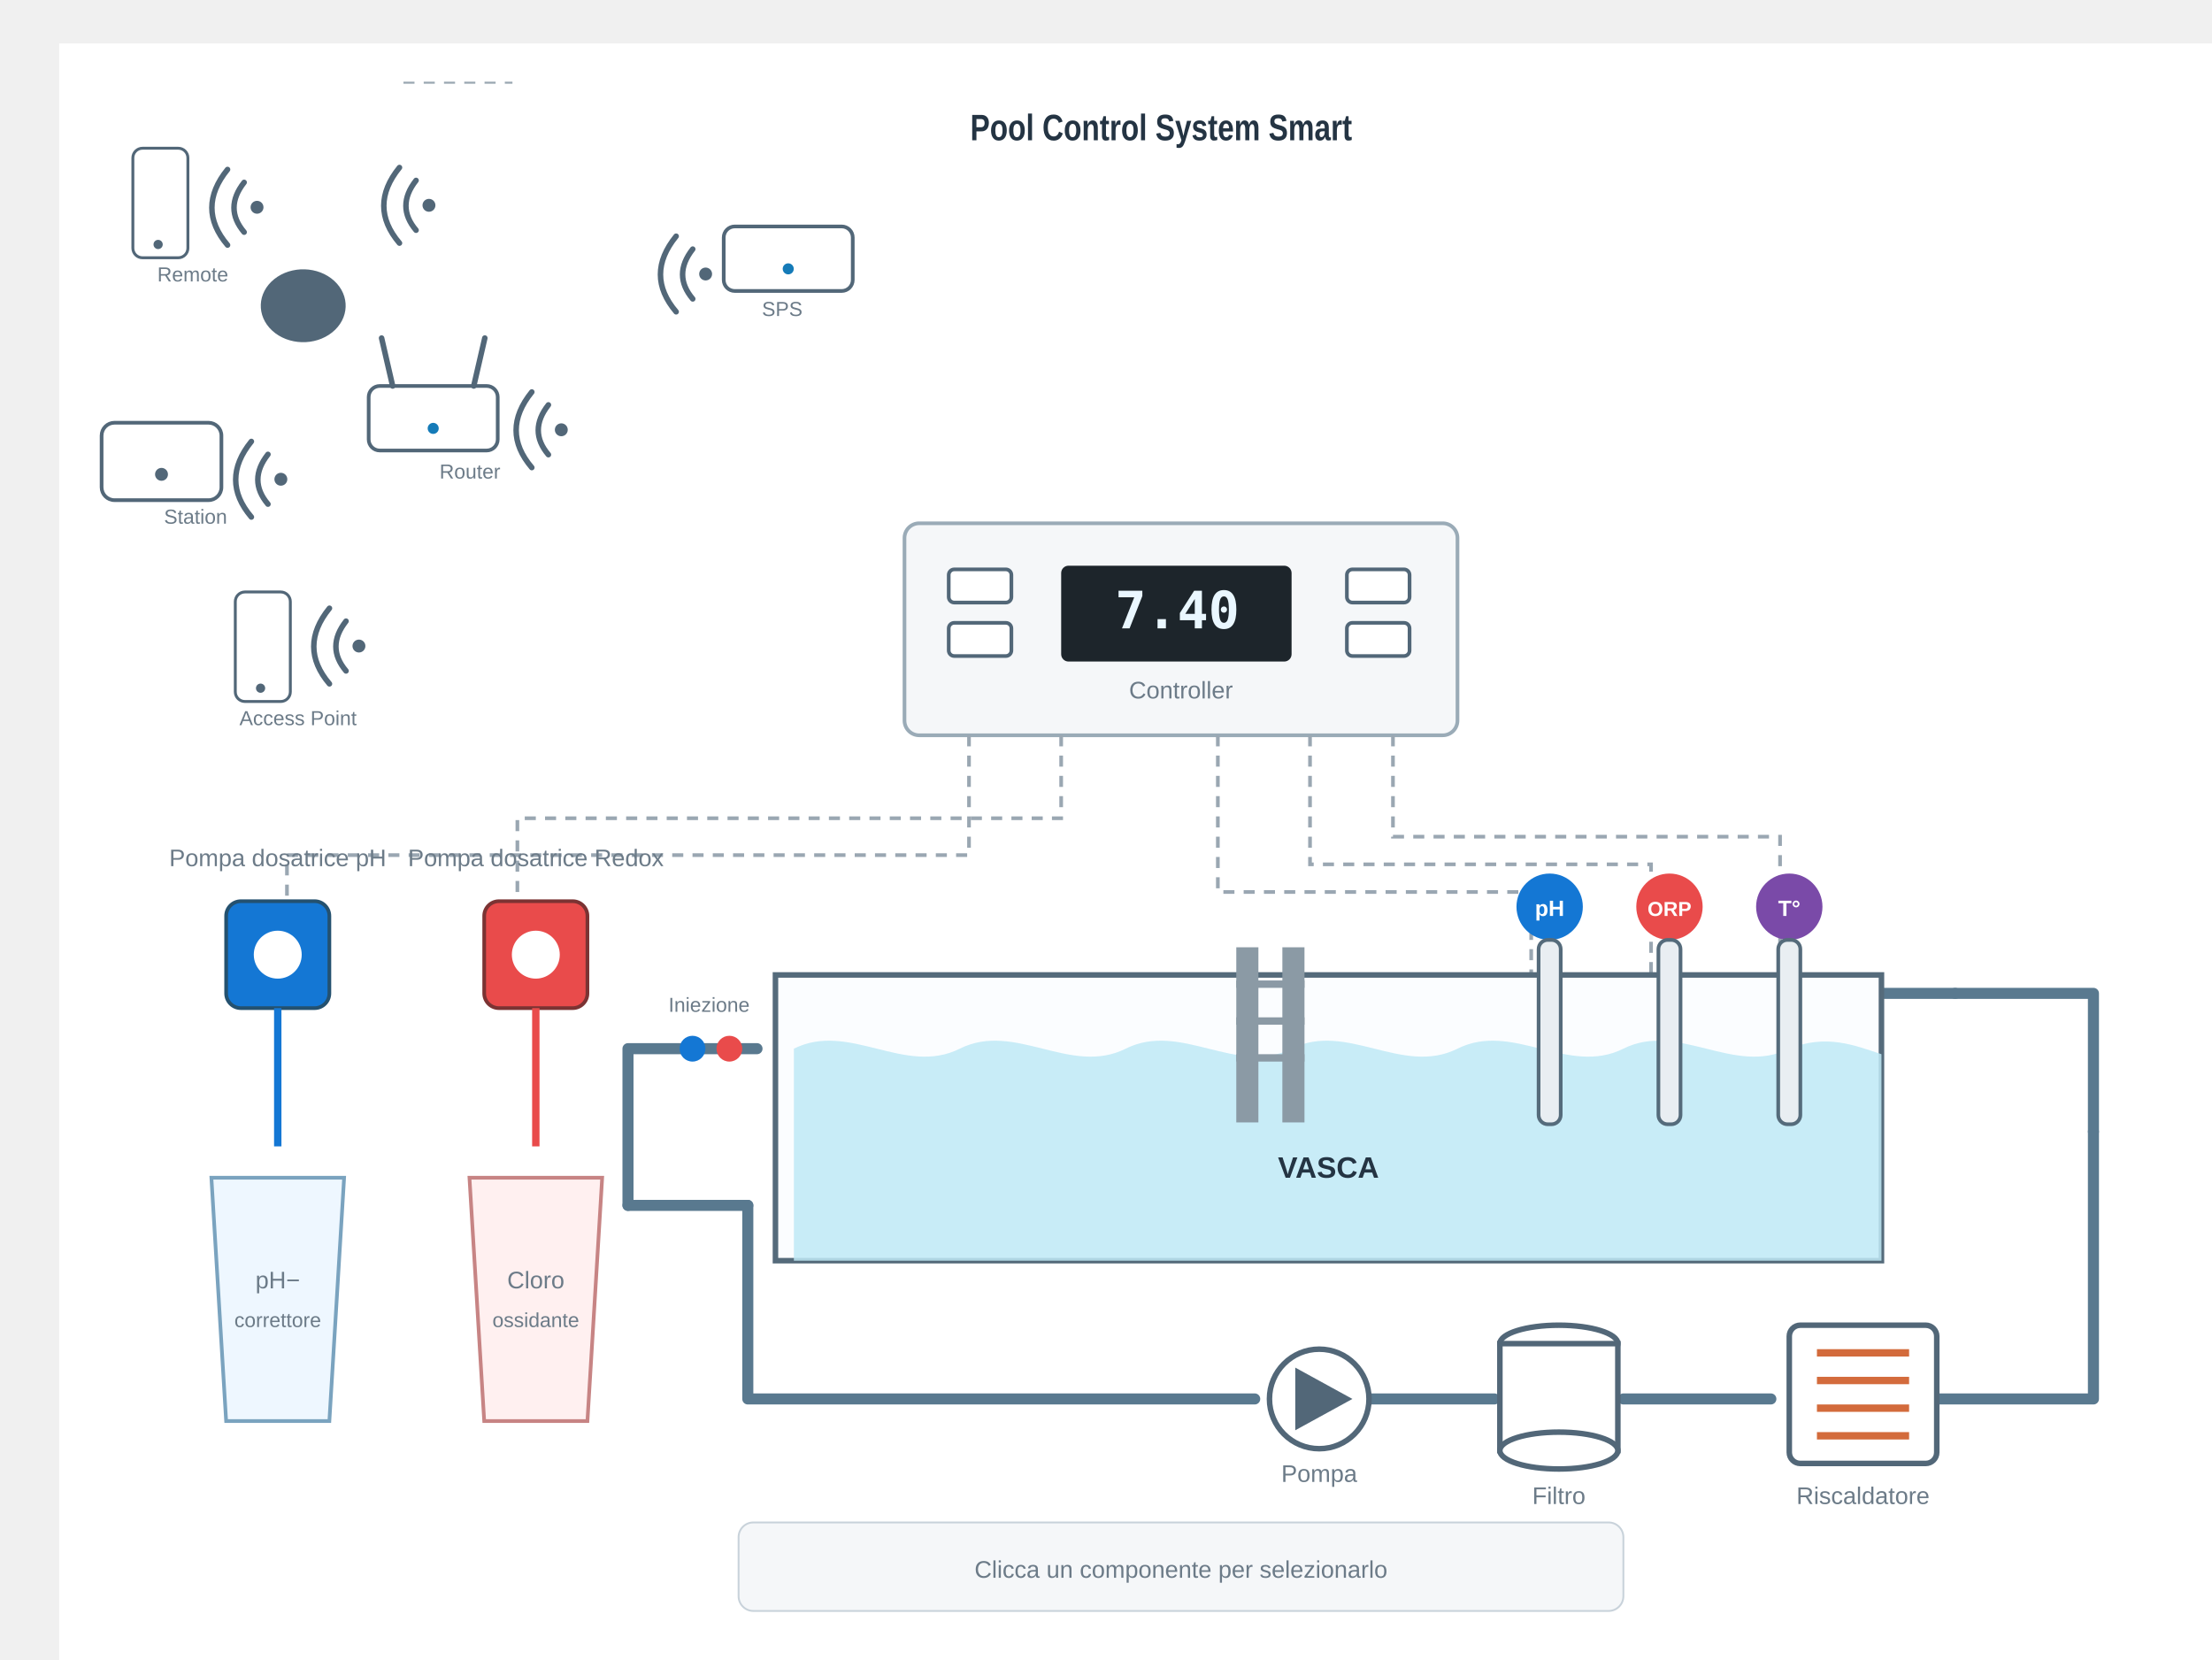
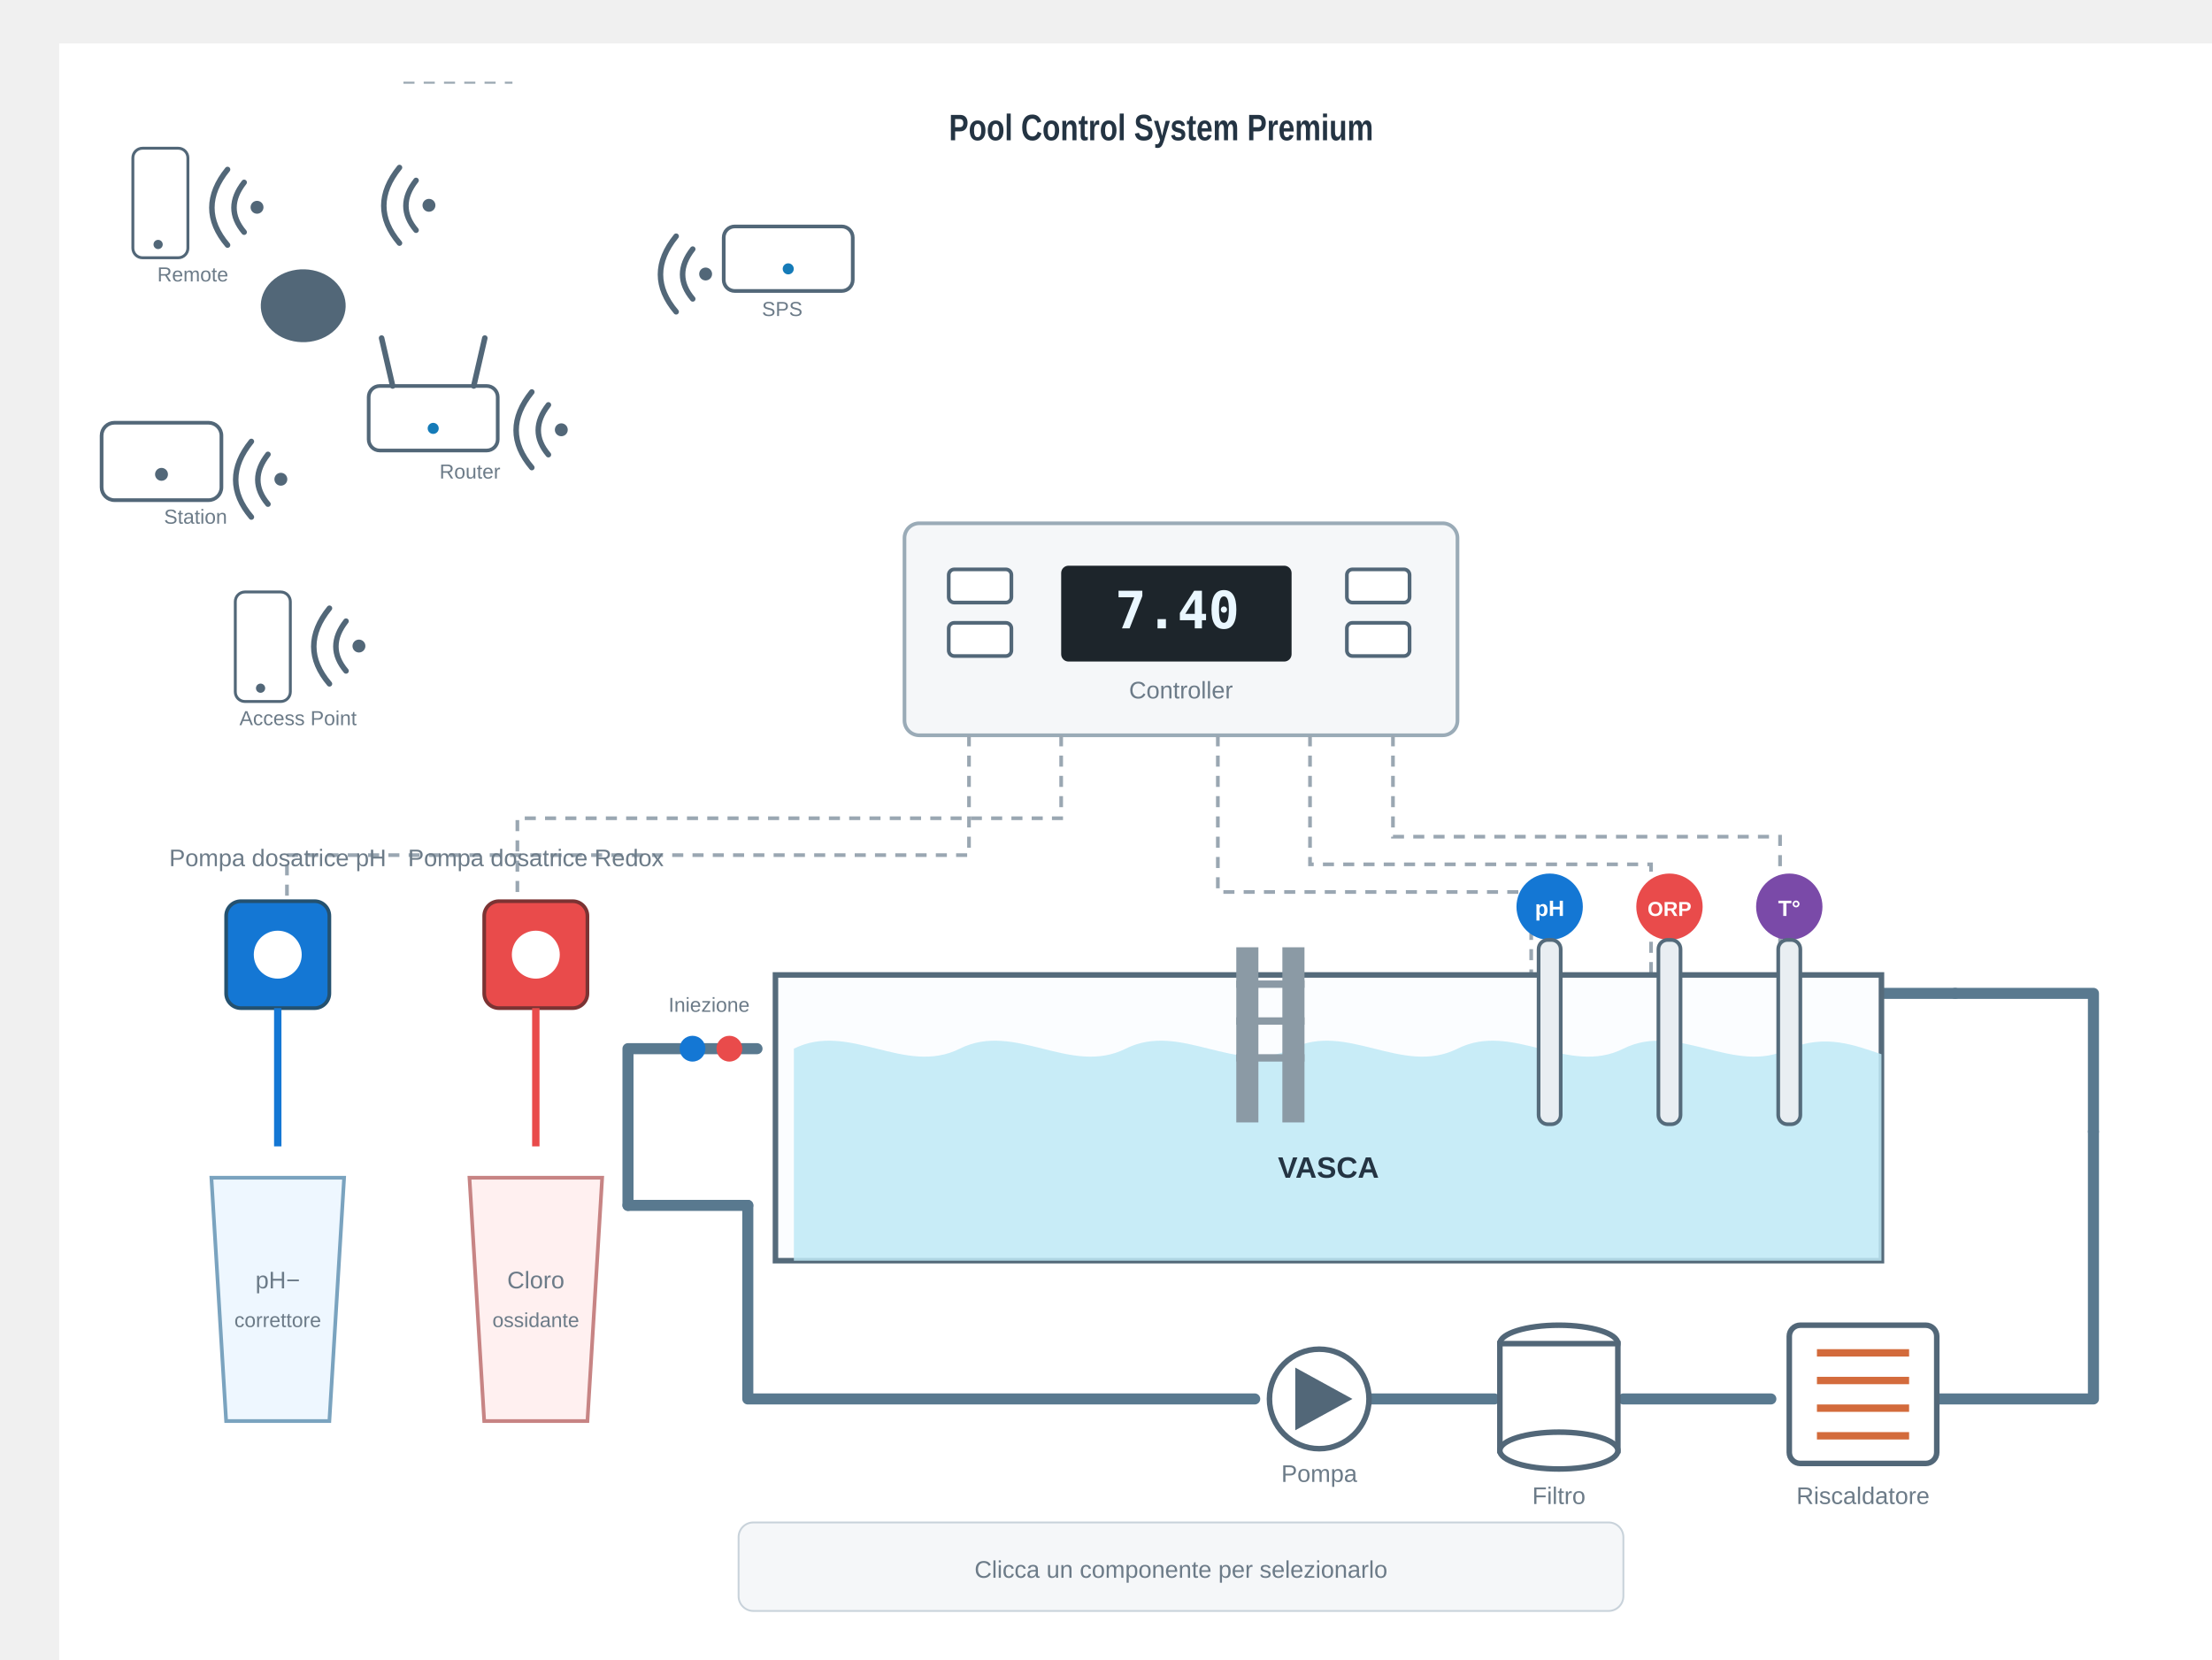
<svg xmlns="http://www.w3.org/2000/svg" viewBox="0 0 1200 900" role="img" aria-labelledby="title desc" version="1.1" id="svg51" width="1200" height="900">
  <defs id="defs51" />
  <style id="style1">
.label{font:600 16px Arial,sans-serif;fill:#243443}
    .small{font:13px Arial,sans-serif;fill:#6c7b88}
    .tiny{font:11px Arial,sans-serif;fill:#6c7b88}
    .component{cursor:pointer}
    .component:hover .hit,.component.is-selected .hit{stroke:#157bb8;stroke-width:4}
    .hit{fill:transparent;stroke:transparent;stroke-width:8}
    .pipe{fill:none;stroke:#59798f;stroke-width:6;stroke-linecap:round;stroke-linejoin:round}
    .signal{fill:none;stroke:#9aa7b2;stroke-width:2;stroke-dasharray:6 5}
    .device{fill:white;stroke:#526778;stroke-width:2}
    .soft{fill:#f5f7f9;stroke:#9aabb7;stroke-width:2}
    .hidden-option{display:none}
  </style>
  <g id="background" transform="matrix(1,0,0,1.25,32.13559,23.59322)">
    <rect width="1200" height="720" fill="#ffffff" id="rect1" x="0" y="0" />
    <text x="600" y="42" text-anchor="middle" class="label" style="font-style:normal;font-variant:normal;font-weight:600;font-stretch:normal;font-size:16px;line-height:normal;font-family:Arial, sans-serif" id="text1">
-       <tspan id="tspan53" x="600" y="42">Pool Control System Smart</tspan>
+       <tspan id="tspan53" x="600" y="42">Pool Control System Premium</tspan>
      <tspan id="tspan54" x="600" y="62" />
    </text>
  </g>
  <g id="control_unit" class="component" data-component="Centralina di controllo" transform="translate(40.67797,183.8644)">
    <rect class="hit" x="425" y="82" width="350" height="150" rx="10" id="rect2" />
    <rect class="soft" x="450" y="100" width="300" height="115" rx="8" id="rect3" />
    <rect x="535" y="123" width="125" height="52" rx="4" fill="#1d252b" id="rect4" />
    <text x="598" y="157" text-anchor="middle" fill="#eaf7ff" style="font-style:normal;font-variant:normal;font-weight:700;font-stretch:normal;font-size:28px;line-height:normal;font-family:monospace" id="text4">7.40</text>
    <rect x="474" y="125" width="34" height="18" rx="3" class="device" id="rect5" />
    <rect x="474" y="154" width="34" height="18" rx="3" class="device" id="rect6" />
    <rect x="690" y="125" width="34" height="18" rx="3" class="device" id="rect7" />
    <rect x="690" y="154" width="34" height="18" rx="3" class="device" id="rect8" />
    <text x="600" y="195" text-anchor="middle" class="small" id="text8" style="font-style:normal;font-variant:normal;font-weight:normal;font-stretch:normal;font-size:13px;line-height:normal;font-family:Arial, sans-serif">Controller</text>
  </g>
  <g id="signal_lines" transform="translate(40.67797,183.8644)">
    <path class="signal" d="m 485,215 v 65 H 115 v 65" id="path8" />
    <path class="signal" d="m 535,215 v 45 H 240 v 85" id="path9" />
    <path class="signal" d="m 620,215 v 85 h 170 v 45" id="path10" />
    <path class="signal" d="m 670,215 v 70 h 185 v 60" id="path11" />
    <path class="signal" d="m 715,215 v 55 h 210 v 75" id="path12" />
  </g>
  <g id="dosing_ph" class="component" data-component="Dosaggio pH" transform="translate(40.67797,183.8644)">
    <rect class="hit" x="45" y="265" width="145" height="340" rx="10" id="rect12" />
    <text x="110" y="286" text-anchor="middle" class="small" id="text12" style="font-style:normal;font-variant:normal;font-weight:normal;font-stretch:normal;font-size:13px;line-height:normal;font-family:Arial, sans-serif">Pompa dosatrice pH</text>
    <rect x="82" y="305" width="56" height="58" rx="8" fill="#1477d4" stroke="#24516f" stroke-width="2" id="rect13" />
    <circle cx="110" cy="334" r="13" fill="#ffffff" id="circle13" />
    <path d="m 110,363 v 75" stroke="#1477d4" stroke-width="4" id="path13" />
    <path d="m 74,455 h 72 l -8,132 H 82 Z" fill="#eef7ff" stroke="#7aa3bf" stroke-width="2" id="path14" />
    <text x="110" y="515" text-anchor="middle" class="small" id="text14" style="font-style:normal;font-variant:normal;font-weight:normal;font-stretch:normal;font-size:13px;line-height:normal;font-family:Arial, sans-serif">pH−</text>
    <text x="110" y="536" text-anchor="middle" class="tiny" id="text15" style="font-style:normal;font-variant:normal;font-weight:normal;font-stretch:normal;font-size:11px;line-height:normal;font-family:Arial, sans-serif">correttore</text>
  </g>
  <g id="dosing_orp" class="component" data-component="Dosaggio Redox / Cloro" transform="translate(40.67797,183.8644)">
    <rect class="hit" x="175" y="265" width="150" height="340" rx="10" id="rect15" />
    <text x="250" y="286" text-anchor="middle" class="small" id="text16" style="font-style:normal;font-variant:normal;font-weight:normal;font-stretch:normal;font-size:13px;line-height:normal;font-family:Arial, sans-serif">Pompa dosatrice Redox</text>
    <rect x="222" y="305" width="56" height="58" rx="8" fill="#e94b4b" stroke="#7b3333" stroke-width="2" id="rect16" />
    <circle cx="250" cy="334" r="13" fill="#ffffff" id="circle16" />
    <path d="m 250,363 v 75" stroke="#e94b4b" stroke-width="4" id="path16" />
    <path d="m 214,455 h 72 l -8,132 h -56 z" fill="#fff0f0" stroke="#c78484" stroke-width="2" id="path17" />
    <text x="250" y="515" text-anchor="middle" class="small" id="text17" style="font-style:normal;font-variant:normal;font-weight:normal;font-stretch:normal;font-size:13px;line-height:normal;font-family:Arial, sans-serif">Cloro</text>
    <text x="250" y="536" text-anchor="middle" class="tiny" id="text18" style="font-style:normal;font-variant:normal;font-weight:normal;font-stretch:normal;font-size:11px;line-height:normal;font-family:Arial, sans-serif">ossidante</text>
  </g>
  <g id="pipes" transform="translate(40.67797,183.8644)">
    <path class="pipe" d="m 300,470 h 65" id="path18" />
    <path class="pipe" d="M 365,470 V 575 H 640" id="path19" />
    <path class="pipe" d="m 695,575 h 75" id="path20" />
    <path class="pipe" d="m 840,575 h 80" id="path21" />
    <path class="pipe" d="m 1010,575 h 85 V 430" id="path22" />
    <path class="pipe" d="m 1095,430 v -75 h -75" id="path23" />
    <path class="pipe" d="M 1020,355 H 980" id="path24" />
    <path class="pipe" d="m 300,470 v -85 h 70" id="path25" />
  </g>
  <g id="pool" class="component" data-component="Vasca piscina" transform="translate(40.67797,183.8644)">
    <rect class="hit" x="350" y="320" width="650" height="210" rx="8" id="rect25" />
    <path d="M 380,345 H 980 V 500 H 380 Z" fill="#fbfdff" stroke="#556b7b" stroke-width="3" id="path26" />
    <path d="m 390,385 c 30,-15 60,15 90,0 30,-15 60,15 90,0 30,-15 60,15 90,0 30,-15 60,15 90,0 30,-15 60,15 90,0 30,-15 60,15 90,0 20,-8 35,-2 50,3 V 500 H 390 Z" fill="#bfe9f6" opacity="0.85" id="path27" />
    <rect x="630" y="330" width="12" height="95" fill="#8b9aa5" id="rect27" />
    <rect x="655" y="330" width="12" height="95" fill="#8b9aa5" id="rect28" />
    <path d="m 630,350 h 37 m -37,20 h 37 m -37,20 h 37" stroke="#8b9aa5" stroke-width="4" id="path28" />
    <text x="680" y="455" text-anchor="middle" class="label" id="text28" style="font-style:normal;font-variant:normal;font-weight:600;font-stretch:normal;font-size:16px;line-height:normal;font-family:Arial, sans-serif">VASCA</text>
  </g>
  <g id="probes" transform="translate(40.67797,183.8644)">
    <g id="probe_ph" class="component" data-component="Sonda pH">
      <rect class="hit" x="770" y="285" width="60" height="180" id="rect29" />
      <circle cx="800" cy="308" r="18" fill="#1477d4" id="circle29" />
      <text x="800" y="313" text-anchor="middle" fill="#ffffff" style="font-style:normal;font-variant:normal;font-weight:700;font-stretch:normal;font-size:12px;line-height:normal;font-family:Arial" id="text29">pH</text>
      <rect x="794" y="326" width="12" height="100" rx="5" fill="#e9eef2" stroke="#556b7b" stroke-width="2" id="rect30" />
    </g>
    <g id="probe_orp" class="component" data-component="Sonda ORP / Redox">
      <rect class="hit" x="835" y="285" width="60" height="180" id="rect31" />
      <circle cx="865" cy="308" r="18" fill="#e94b4b" id="circle31" />
      <text x="865" y="313" text-anchor="middle" fill="#ffffff" style="font-style:normal;font-variant:normal;font-weight:700;font-stretch:normal;font-size:11px;line-height:normal;font-family:Arial" id="text31">ORP</text>
      <rect x="859" y="326" width="12" height="100" rx="5" fill="#e9eef2" stroke="#556b7b" stroke-width="2" id="rect32" />
    </g>
    <g id="probe_temp" class="component" data-component="Sonda temperatura">
      <rect class="hit" x="900" y="285" width="60" height="180" id="rect33" />
      <circle cx="930" cy="308" r="18" fill="#7a4aa8" id="circle33" />
      <text x="930" y="313" text-anchor="middle" fill="#ffffff" style="font-style:normal;font-variant:normal;font-weight:700;font-stretch:normal;font-size:12px;line-height:normal;font-family:Arial" id="text33">T°</text>
      <rect x="924" y="326" width="12" height="100" rx="5" fill="#e9eef2" stroke="#556b7b" stroke-width="2" id="rect34" />
    </g>
  </g>
  <g id="circulation_pump" class="component" data-component="Pompa di ricircolo" transform="translate(40.67797,183.8644)">
    <rect class="hit" x="630" y="535" width="100" height="90" id="rect35" />
    <circle cx="675" cy="575" r="27" fill="#ffffff" stroke="#526778" stroke-width="3" id="circle35" />
    <path d="m 662,558 31,17 -31,17 z" fill="#526778" id="path35" />
    <text x="675" y="620" text-anchor="middle" class="small" id="text35" style="font-style:normal;font-variant:normal;font-weight:normal;font-stretch:normal;font-size:13px;line-height:normal;font-family:Arial, sans-serif">Pompa</text>
  </g>
  <g id="filter" class="component" data-component="Filtro" transform="translate(40.67797,183.8644)">
    <rect class="hit" x="755" y="525" width="100" height="115" id="rect36" />
    <ellipse cx="805" cy="545" rx="32" ry="10" fill="#ffffff" stroke="#526778" stroke-width="3" id="ellipse36" />
    <rect x="773" y="545" width="64" height="58" fill="#ffffff" stroke="#526778" stroke-width="3" id="rect37" />
    <ellipse cx="805" cy="603" rx="32" ry="10" fill="#ffffff" stroke="#526778" stroke-width="3" id="ellipse37" />
    <text x="805" y="632" text-anchor="middle" class="small" id="text37" style="font-style:normal;font-variant:normal;font-weight:normal;font-stretch:normal;font-size:13px;line-height:normal;font-family:Arial, sans-serif">Filtro</text>
  </g>
  <g id="heater" class="component" data-component="Riscaldatore" data-optional="true" transform="translate(40.67797,183.8644)">
    <rect class="hit" x="900" y="515" width="145" height="135" id="rect38" />
    <rect x="930" y="535" width="80" height="75" rx="6" fill="#ffffff" stroke="#526778" stroke-width="3" id="rect39" />
    <path d="m 945,550 h 50 m -50,15 h 50 m -50,15 h 50 m -50,15 h 50" stroke="#d36b3c" stroke-width="4" id="path39" />
    <text x="970" y="632" text-anchor="middle" class="small" id="text39" style="font-style:normal;font-variant:normal;font-weight:normal;font-stretch:normal;font-size:13px;line-height:normal;font-family:Arial, sans-serif">Riscaldatore</text>
  </g>
  <g id="injection_points" transform="translate(40.67797,183.8644)">
    <circle cx="335" cy="385" r="7" fill="#1477d4" id="circle39" />
    <circle cx="355" cy="385" r="7" fill="#e94b4b" id="circle40" />
    <text x="344" y="365" text-anchor="middle" class="tiny" id="text40" style="font-style:normal;font-variant:normal;font-weight:normal;font-stretch:normal;font-size:11px;line-height:normal;font-family:Arial, sans-serif">Iniezione</text>
  </g>
  <g id="connectivity" data-component="Connettività" transform="translate(-1657.107,-473.9599)">
    <g id="connectivity_direct" class="component" data-component="Connessione diretta" transform="translate(882.2237,583.2717)">
      <rect class="hit" x="820.245" y="112.766" width="122.191" height="69.049" rx="10.625" id="rect41" style="stroke-width:6.256;stroke-dasharray:none" />
      <rect x="830" y="120" width="65" height="42" rx="7" fill="#ffffff" stroke="#526778" stroke-width="2" id="rect42" />
      <circle cx="862.5" cy="148" r="3.5" fill="#526778" id="circle42" />
      <path d="m 911.25,171.158 q -17,-20 0,-41" fill="none" stroke="#526778" stroke-width="3" stroke-linecap="round" id="path42" />
      <path d="m 920.25,164.158 q -11,-13 0,-27" fill="none" stroke="#526778" stroke-width="3" stroke-linecap="round" id="path43" />
      <circle cx="-150.658" cy="927.25" r="3.5" fill="#526778" id="circle43" transform="rotate(-90)" />
      <text x="880.984" y="174.767" text-anchor="middle" class="tiny" id="text43" style="font-style:normal;font-variant:normal;font-weight:normal;font-stretch:normal;font-size:11px;line-height:normal;font-family:Arial, sans-serif">
        <tspan id="tspan56" x="880.984" y="174.767">Station</tspan>
      </text>
    </g>
    <g id="connectivity_router" class="component" data-component="Router / Internet" transform="translate(912.1157,529.338)">
      <rect class="hit" x="930.437" y="118.226" width="134.705" height="95.186" rx="11.225" id="rect43" style="stroke-width:6.158;stroke-dasharray:none" />
      <rect x="945" y="154" width="70" height="35" rx="6" fill="#ffffff" stroke="#526778" stroke-width="2" id="rect44" />
      <line x1="958" y1="154" x2="952" y2="128" stroke="#526778" stroke-width="3" stroke-linecap="round" id="line44" />
      <line x1="1002" y1="154" x2="1008" y2="128" stroke="#526778" stroke-width="3" stroke-linecap="round" id="line45" />
      <circle cx="980" cy="177" r="3" fill="#157bb8" id="circle45" />
      <text x="999.932" y="204.203" text-anchor="middle" class="tiny" id="text45" style="font-style:normal;font-variant:normal;font-weight:normal;font-stretch:normal;font-size:11px;line-height:normal;font-family:Arial, sans-serif">Router</text>
      <path d="m 1033.493,198.261 q -17,-20 0,-41" fill="none" stroke="#526778" stroke-width="3" stroke-linecap="round" id="path54-9" />
      <path d="m 1042.493,191.261 q -11,-13 0,-27" fill="none" stroke="#526778" stroke-width="3" stroke-linecap="round" id="path55-3" />
      <circle cx="-177.761" cy="1049.493" r="3.5" fill="#526778" id="circle43-2-1" transform="rotate(-90)" />
    </g>
    <g id="connectivity_router-8" class="component" data-component="Router / Internet" transform="translate(1065.263,446.0556)">
      <rect class="hit" x="930.437" y="137.548" width="134.705" height="75.864" rx="11.225" id="rect43-6" style="stroke-width:5.498;stroke-dasharray:none" />
      <rect x="984.458" y="150.746" width="70" height="35" rx="6" fill="#ffffff" stroke="#526778" stroke-width="2" id="rect44-5" />
      <circle cx="1019.458" cy="173.746" r="3" fill="#157bb8" id="circle45-8" />
      <text x="1016.203" y="199.322" text-anchor="middle" class="tiny" id="text45-6" style="font-style:normal;font-variant:normal;font-weight:normal;font-stretch:normal;font-size:11px;line-height:normal;font-family:Arial, sans-serif;fill:#6c7b88">SPS</text>
      <path d="m 958.646,197.04 q -17,-20 0,-41" fill="none" stroke="#526778" stroke-width="3" stroke-linecap="round" id="path54-9-0" />
      <path d="m 967.646,190.04 q -11,-13 0,-27" fill="none" stroke="#526778" stroke-width="3" stroke-linecap="round" id="path55-3-2" />
      <circle cx="-176.54" cy="974.646" r="3.5" fill="#526778" id="circle43-2-1-4" transform="rotate(-90)" />
    </g>
    <g id="phone_remote-1" class="component" data-component="Telefono remoto" transform="translate(631.9379,664.3416)">
      <rect class="hit" x="1133.818" y="118.026" width="109.458" height="96.414" rx="14.594" id="rect48-2" style="stroke-width:6.203;stroke-dasharray:none" transform="matrix(1,0,0.01246291,0.9999223,0,0)" />
      <rect x="1152.819" y="130.734" width="29.854" height="59.413" rx="5.224" fill="#ffffff" stroke="#526778" stroke-width="1.57" id="rect49-3" />
      <circle cx="1166.525" cy="182.932" r="2.5" fill="#526778" id="circle50-4" />
      <text x="1186.864" y="202.983" text-anchor="middle" class="tiny" id="text51-3" style="font-style:normal;font-variant:normal;font-weight:normal;font-stretch:normal;font-size:11px;line-height:normal;font-family:Arial, sans-serif;fill:#6c7b88">Access Point</text>
      <path d="m 1203.893,180.57 q -17,-20 0,-41" fill="none" stroke="#526778" stroke-width="3" stroke-linecap="round" id="path54" />
      <path d="m 1212.893,173.57 q -11,-13 0,-27" fill="none" stroke="#526778" stroke-width="3" stroke-linecap="round" id="path55" />
      <circle cx="-160.07" cy="1219.893" r="3.5" fill="#526778" id="circle43-2" transform="rotate(-90)" />
    </g>
    <g id="phone_remote-1-6" class="component" data-component="Telefono remoto" transform="translate(576.366,423.6378)">
      <rect class="hit" x="1132.656" y="118.043" width="185.382" height="96.428" rx="24.718" id="rect48-2-5" style="stroke-width:8.073;stroke-dasharray:none" transform="matrix(1,0,0.02110451,0.9997773,0,0)" />
      <rect x="1152.819" y="130.734" width="29.854" height="59.413" rx="5.224" fill="#ffffff" stroke="#526778" stroke-width="1.57" id="rect49-3-0" />
      <circle cx="1166.525" cy="182.932" r="2.5" fill="#526778" id="circle50-4-9" />
      <text x="1186.864" y="202.983" text-anchor="middle" class="tiny" id="text51-3-0" style="font-style:normal;font-variant:normal;font-weight:normal;font-stretch:normal;font-size:11px;line-height:normal;font-family:Arial, sans-serif;fill:#6c7b88">
        <tspan id="tspan57" x="1186.864" y="202.983">Remote</tspan>
        <tspan id="tspan58" x="1186.864" y="216.733" />
      </text>
      <path d="m 1297.452,182.197 q -17,-20 0,-41" fill="none" stroke="#526778" stroke-width="3" stroke-linecap="round" id="path54-0" />
      <path d="m 1306.452,175.197 q -11,-13 0,-27" fill="none" stroke="#526778" stroke-width="3" stroke-linecap="round" id="path55-6" />
      <circle cx="-161.697" cy="1313.452" r="3.5" fill="#526778" id="circle43-2-13" transform="rotate(-90)" />
      <path d="m 1204.181,183.263 q -17,-20 0,-41" fill="none" stroke="#526778" stroke-width="3" stroke-linecap="round" id="path54-0-9" />
      <path d="m 1213.181,176.263 q -11,-13 0,-27" fill="none" stroke="#526778" stroke-width="3" stroke-linecap="round" id="path55-6-6" />
      <circle cx="-162.763" cy="1220.181" r="3.5" fill="#526778" id="circle43-2-13-3" transform="rotate(-90)" />
      <ellipse cx="-691.659" cy="-958.598" fill="#526778" id="circle43-2-13-2" transform="matrix(-0.7801769,0.6255589,-0.7360963,-0.6768769,0,0)" rx="21.571" ry="21.349" style="stroke-width:6.131" />
    </g>
    <path id="link_router" d="m 1875.972,518.823 h 59.136" fill="none" stroke="#9aa7b2" stroke-width="1.101" stroke-dasharray="6, 5" />
  </g>
  <g id="info_panel" transform="translate(40.67797,183.8644)">
    <rect x="360" y="642" width="480" height="48" rx="8" fill="#f5f7f9" stroke="#c8d2da" id="rect51" />
    <text id="info_text" x="600" y="672" text-anchor="middle" class="small" style="font-style:normal;font-variant:normal;font-weight:normal;font-stretch:normal;font-size:13px;line-height:normal;font-family:Arial, sans-serif">Clicca un componente per selezionarlo</text>
  </g>
</svg>
